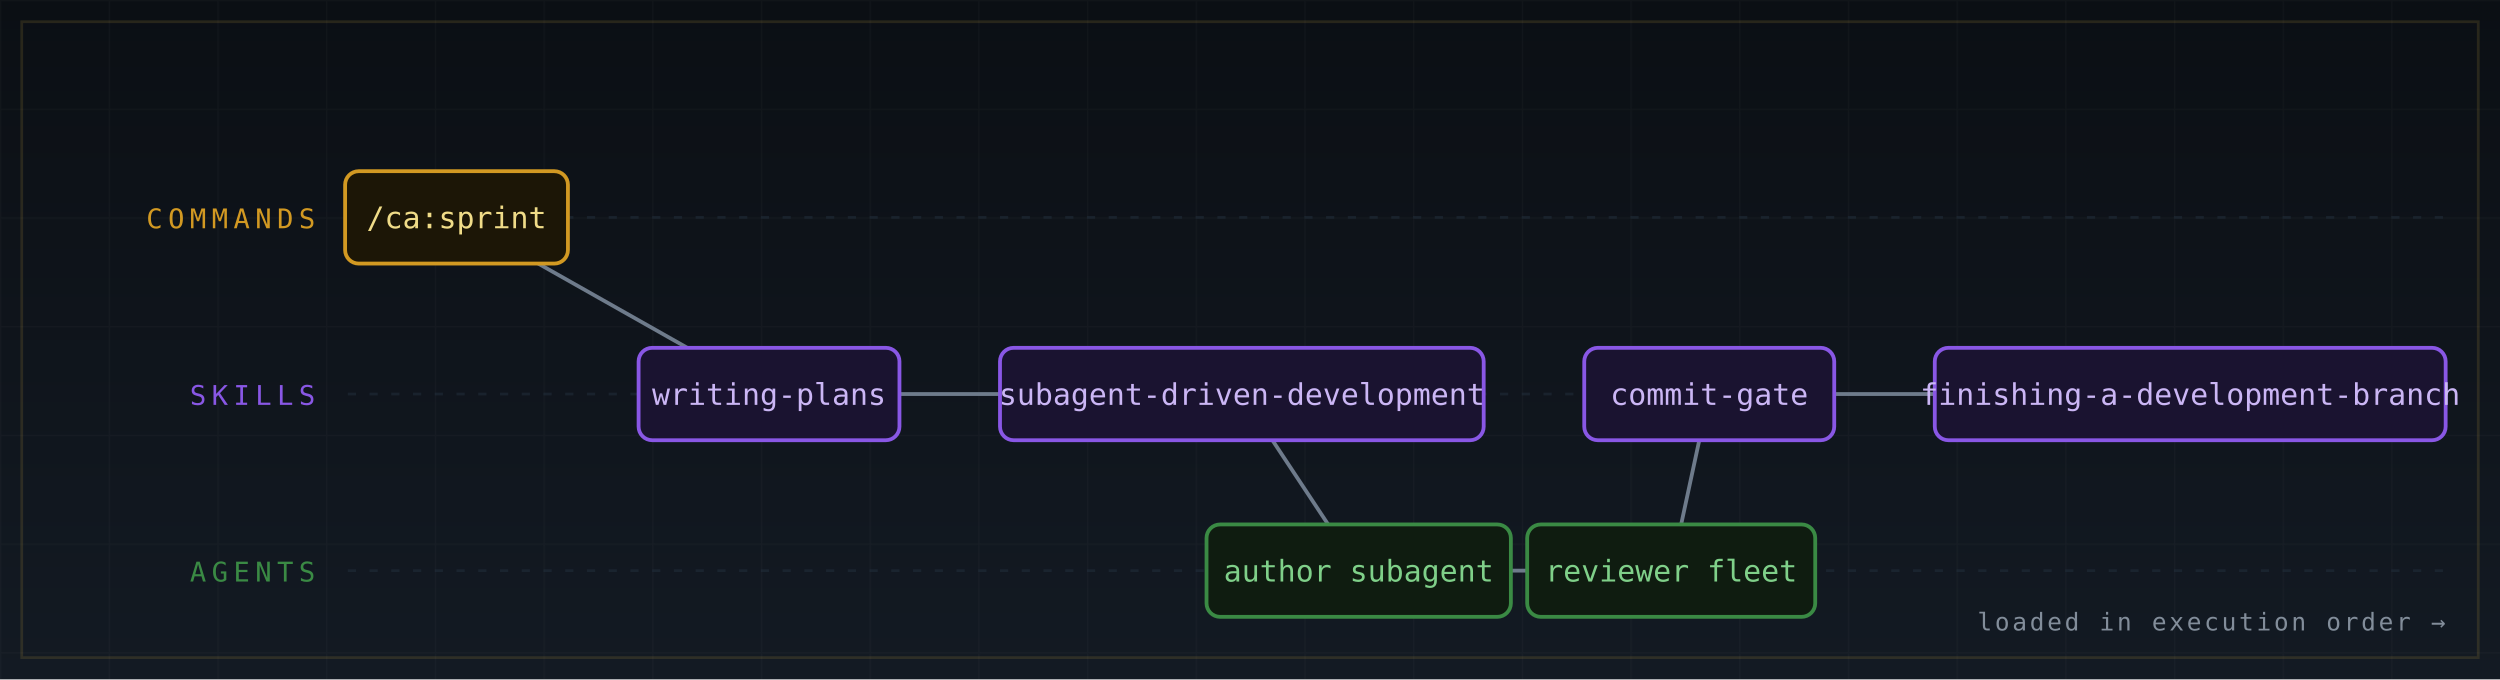
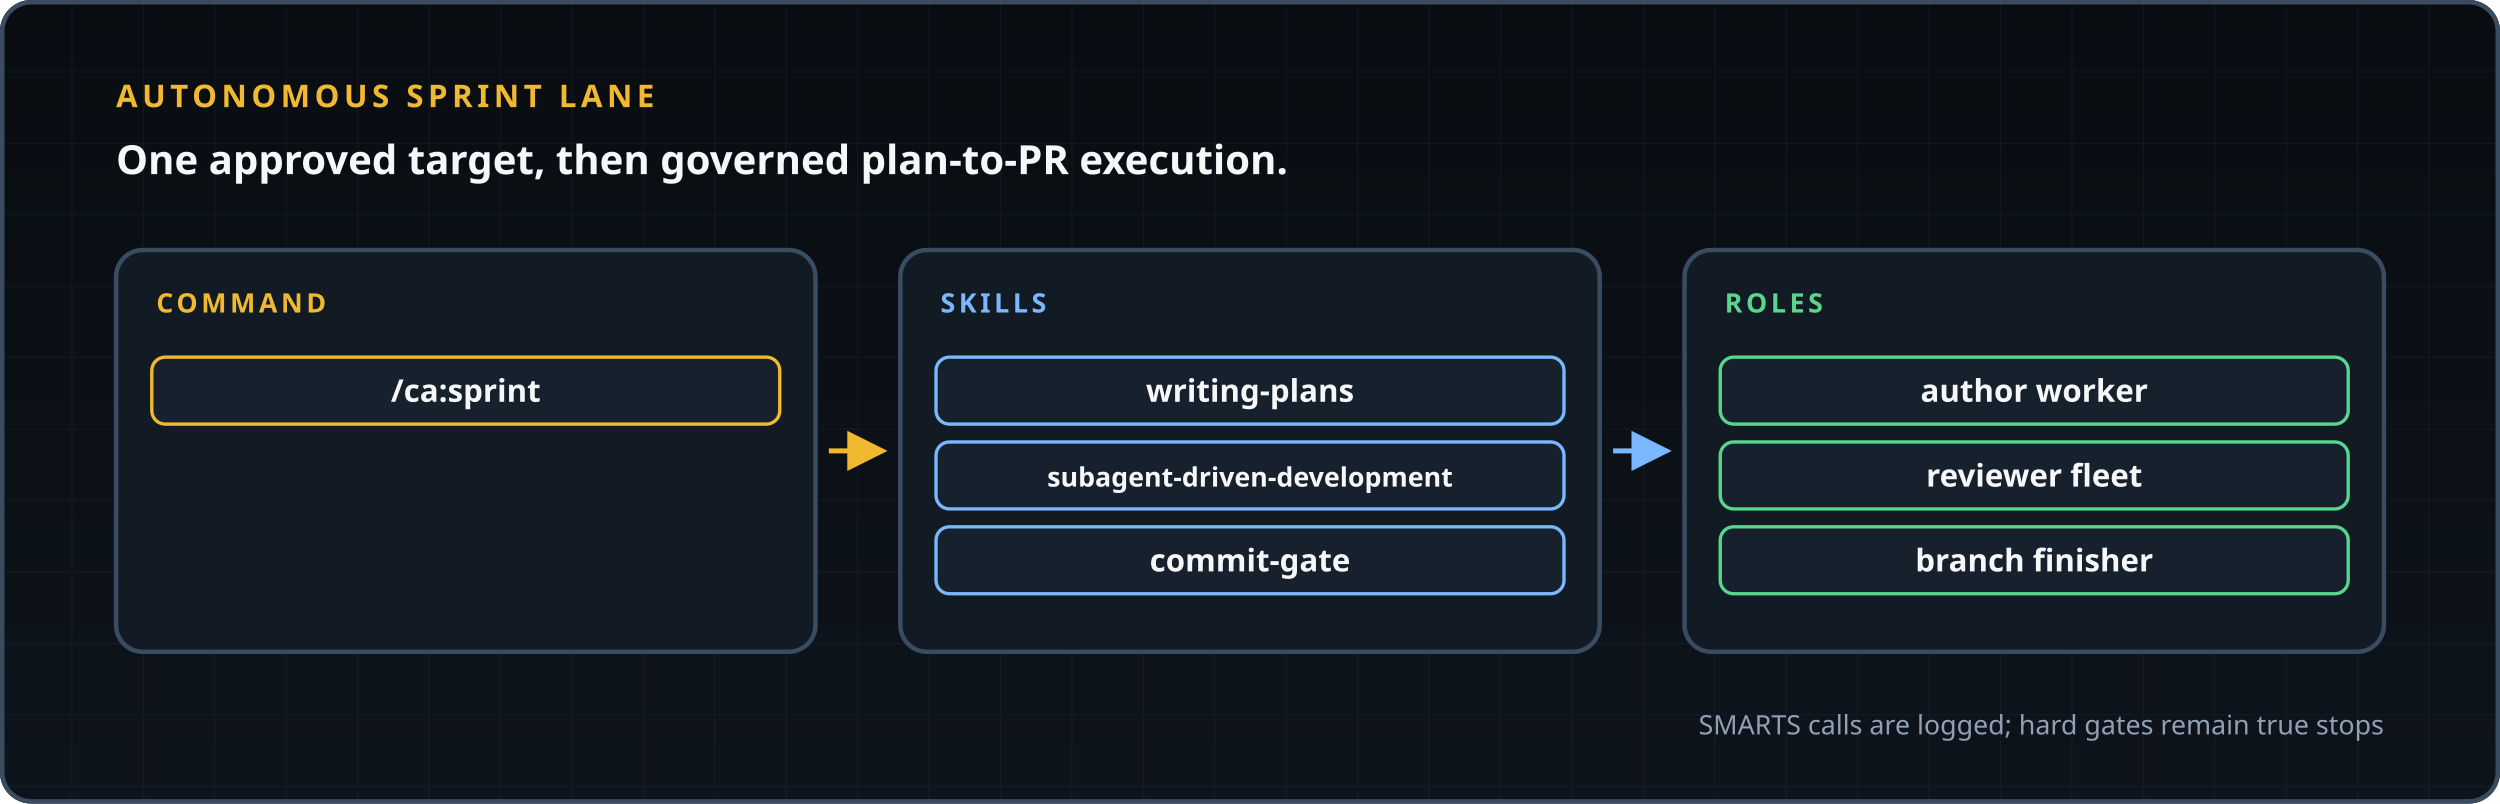
- <svg xmlns="http://www.w3.org/2000/svg" viewBox="0 0 920 250" role="img" aria-label="The /ca:sprint lane across three rows by piece type, loaded in order. Commands row: /ca:sprint. Skills row: writing-plans, subagent-driven-development, then commit-gate, then finishing-a-development-branch. Agents row: author subagent, then reviewer fleet. A connector weaves through them left to right in execution order: /ca:sprint, writing-plans, subagent-driven-development, author subagent, reviewer fleet, commit-gate, finishing-a-development-branch. After the one spec-and-plan gate at the start, the rest runs autonomously.">
+ <svg xmlns="http://www.w3.org/2000/svg" viewBox="0 0 1120 360" role="img" data-diagram-system="ca-v2">
  <defs>
-     <linearGradient id="lsp-bg" x1="0" y1="0" x2="0" y2="1">
-       <stop offset="0" stop-color="#0b0f14" />
-       <stop offset="1" stop-color="#131a23" />
+     <linearGradient id="canvas" x1="0" y1="0" x2="0" y2="1">
+       <stop stop-color="#090d12" />
+       <stop offset="1" stop-color="#0e141c" />
    </linearGradient>
-     <pattern id="lsp-grid" width="40" height="40" patternUnits="userSpaceOnUse">
-       <path d="M 40 0 L 0 0 0 40" fill="none" stroke="#e6edf3" stroke-opacity="0.028" stroke-width="1" />
+     <pattern id="grid" width="32" height="32" patternUnits="userSpaceOnUse">
+       <path d="M32 0H0V32" fill="none" stroke="#273647" stroke-width="1" stroke-opacity=".24" />
    </pattern>
-     <marker id="lsp-arrow" markerWidth="7" markerHeight="7" refX="5.5" refY="3" orient="auto">
-       <path d="M0,0 L0,6 L7,3 Z" fill="#6e7b8b" />
+     <marker id="arrow" markerWidth="8" markerHeight="8" refX="7" refY="4" orient="auto" markerUnits="strokeWidth">
+       <path d="M0 0 8 4 0 8z" fill="context-stroke" />
    </marker>
  </defs>
-   <rect width="920" height="250" fill="url(#lsp-bg)" />
-   <rect width="920" height="250" fill="url(#lsp-grid)" />
-   <rect x="8" y="8" width="904" height="234" fill="none" stroke="#e3b341" stroke-opacity="0.14" stroke-width="1" />
-   <line x1="128" y1="80" x2="900" y2="80" stroke="#22303f" stroke-opacity="0.5" stroke-width="1" stroke-dasharray="3 5" />
-   <line x1="128" y1="145" x2="900" y2="145" stroke="#22303f" stroke-opacity="0.5" stroke-width="1" stroke-dasharray="3 5" />
-   <line x1="128" y1="210" x2="900" y2="210" stroke="#22303f" stroke-opacity="0.5" stroke-width="1" stroke-dasharray="3 5" />
-   <text x="116" y="84" text-anchor="end" font-family="ui-monospace, 'Cascadia Code', Consolas, monospace" font-size="10" letter-spacing="2" fill="#d29922">COMMANDS</text>
-   <text x="116" y="149" text-anchor="end" font-family="ui-monospace, 'Cascadia Code', Consolas, monospace" font-size="10" letter-spacing="2" fill="#8957e5">SKILLS</text>
-   <text x="116" y="214" text-anchor="end" font-family="ui-monospace, 'Cascadia Code', Consolas, monospace" font-size="10" letter-spacing="2" fill="#3a8a44">AGENTS</text>
-   <polyline points="168,80 283,145 457,145 500,210 615,210 629,145 806,145" fill="none" stroke="#6e7b8b" stroke-width="1.4" marker-end="url(#lsp-arrow)" />
-   <rect x="127" y="63" width="82" height="34" rx="5" fill="#1c1606" stroke="#d29922" stroke-width="1.4" />
-   <text x="168" y="84" text-anchor="middle" font-family="ui-monospace, 'Cascadia Code', Consolas, monospace" font-size="11" fill="#f0dc88">/ca:sprint</text>
-   <rect x="235" y="128" width="96" height="34" rx="5" fill="#1a1330" stroke="#8957e5" stroke-width="1.4" />
-   <text x="283" y="149" text-anchor="middle" font-family="ui-monospace, 'Cascadia Code', Consolas, monospace" font-size="11" fill="#cbb6f5">writing-plans</text>
-   <rect x="368" y="128" width="178" height="34" rx="5" fill="#1a1330" stroke="#8957e5" stroke-width="1.4" />
-   <text x="457" y="149" text-anchor="middle" font-family="ui-monospace, 'Cascadia Code', Consolas, monospace" font-size="11" fill="#cbb6f5">subagent-driven-development</text>
-   <rect x="444" y="193" width="112" height="34" rx="5" fill="#0f1c10" stroke="#3a8a44" stroke-width="1.4" />
-   <text x="500" y="214" text-anchor="middle" font-family="ui-monospace, 'Cascadia Code', Consolas, monospace" font-size="11" fill="#7fd089">author subagent</text>
-   <rect x="562" y="193" width="106" height="34" rx="5" fill="#0f1c10" stroke="#3a8a44" stroke-width="1.4" />
-   <text x="615" y="214" text-anchor="middle" font-family="ui-monospace, 'Cascadia Code', Consolas, monospace" font-size="11" fill="#7fd089">reviewer fleet</text>
-   <rect x="583" y="128" width="92" height="34" rx="5" fill="#1a1330" stroke="#8957e5" stroke-width="1.4" />
-   <text x="629" y="149" text-anchor="middle" font-family="ui-monospace, 'Cascadia Code', Consolas, monospace" font-size="11" fill="#cbb6f5">commit-gate</text>
-   <rect x="712" y="128" width="188" height="34" rx="5" fill="#1a1330" stroke="#8957e5" stroke-width="1.4" />
-   <text x="806" y="149" text-anchor="middle" font-family="ui-monospace, 'Cascadia Code', Consolas, monospace" font-size="11" fill="#cbb6f5">finishing-a-development-branch</text>
-   <text x="900" y="232" text-anchor="end" font-family="ui-monospace, 'Cascadia Code', Consolas, monospace" font-size="9" letter-spacing="1" fill="#828d9a">loaded in execution order →</text>
+   <rect width="1120" height="360" rx="14" fill="url(#canvas)" />
+   <rect width="1120" height="360" rx="14" fill="url(#grid)" />
+   <rect x="1" y="1" width="1118" height="358" rx="13" fill="none" stroke="#3a4c60" stroke-width="2" />
+   <text x="52" y="48" font-family="JetBrains Mono Variable" font-size="14" font-weight="750" fill="#f0b92f" text-anchor="start" letter-spacing="2">AUTONOMOUS SPRINT LANE</text>
+   <text x="52" y="78" font-family="Manrope Variable" font-size="18" font-weight="700" fill="#f6f7f9" text-anchor="start">One approved target, then governed plan-to-PR execution.</text>
+   <rect x="52" y="112" width="313.333" height="180" rx="12" fill="#121a24" stroke="#3a4c60" stroke-width="2" />
+   <text x="70" y="140" font-family="JetBrains Mono Variable" font-size="12" font-weight="750" fill="#f0b92f" text-anchor="start" letter-spacing="1.6" data-label-kind="annotation">COMMAND</text>
+   <rect x="68" y="160" width="281.333" height="30" rx="6" fill="#17212d" stroke="#f0b92f" stroke-width="1.5" />
+   <text x="208.667" y="180" font-family="JetBrains Mono Variable" font-size="14" font-weight="650" fill="#f6f7f9" text-anchor="middle">/ca:sprint</text>
+   <path d="M371.333 202 L395.333 202" fill="none" stroke="#f0b92f" stroke-width="2.25" marker-end="url(#arrow)" />
+   <rect x="403.333" y="112" width="313.333" height="180" rx="12" fill="#121a24" stroke="#3a4c60" stroke-width="2" />
+   <text x="421.333" y="140" font-family="JetBrains Mono Variable" font-size="12" font-weight="750" fill="#7ab7ff" text-anchor="start" letter-spacing="1.6" data-label-kind="annotation">SKILLS</text>
+   <rect x="419.333" y="160" width="281.333" height="30" rx="6" fill="#17212d" stroke="#7ab7ff" stroke-width="1.5" />
+   <text x="560" y="180" font-family="JetBrains Mono Variable" font-size="14" font-weight="650" fill="#f6f7f9" text-anchor="middle">writing-plans</text>
+   <rect x="419.333" y="198" width="281.333" height="30" rx="6" fill="#17212d" stroke="#7ab7ff" stroke-width="1.5" />
+   <text x="560" y="218" font-family="JetBrains Mono Variable" font-size="12" font-weight="650" fill="#f6f7f9" text-anchor="middle" data-label-kind="annotation">subagent-driven-development</text>
+   <rect x="419.333" y="236" width="281.333" height="30" rx="6" fill="#17212d" stroke="#7ab7ff" stroke-width="1.5" />
+   <text x="560" y="256" font-family="JetBrains Mono Variable" font-size="14" font-weight="650" fill="#f6f7f9" text-anchor="middle">commit-gate</text>
+   <path d="M722.667 202 L746.667 202" fill="none" stroke="#7ab7ff" stroke-width="2.25" marker-end="url(#arrow)" />
+   <rect x="754.667" y="112" width="313.333" height="180" rx="12" fill="#121a24" stroke="#3a4c60" stroke-width="2" />
+   <text x="772.667" y="140" font-family="JetBrains Mono Variable" font-size="12" font-weight="750" fill="#58d68d" text-anchor="start" letter-spacing="1.6" data-label-kind="annotation">ROLES</text>
+   <rect x="770.667" y="160" width="281.333" height="30" rx="6" fill="#17212d" stroke="#58d68d" stroke-width="1.5" />
+   <text x="911.333" y="180" font-family="JetBrains Mono Variable" font-size="14" font-weight="650" fill="#f6f7f9" text-anchor="middle">author worker</text>
+   <rect x="770.667" y="198" width="281.333" height="30" rx="6" fill="#17212d" stroke="#58d68d" stroke-width="1.5" />
+   <text x="911.333" y="218" font-family="JetBrains Mono Variable" font-size="14" font-weight="650" fill="#f6f7f9" text-anchor="middle">reviewer fleet</text>
+   <rect x="770.667" y="236" width="281.333" height="30" rx="6" fill="#17212d" stroke="#58d68d" stroke-width="1.5" />
+   <text x="911.333" y="256" font-family="JetBrains Mono Variable" font-size="14" font-weight="650" fill="#f6f7f9" text-anchor="middle">branch finisher</text>
+   <text x="1068" y="329" font-family="JetBrains Mono Variable" font-size="12" font-weight="500" fill="#91a0b2" text-anchor="end" data-label-kind="annotation">SMARTS calls are logged; hard gates remain true stops</text>
</svg>
